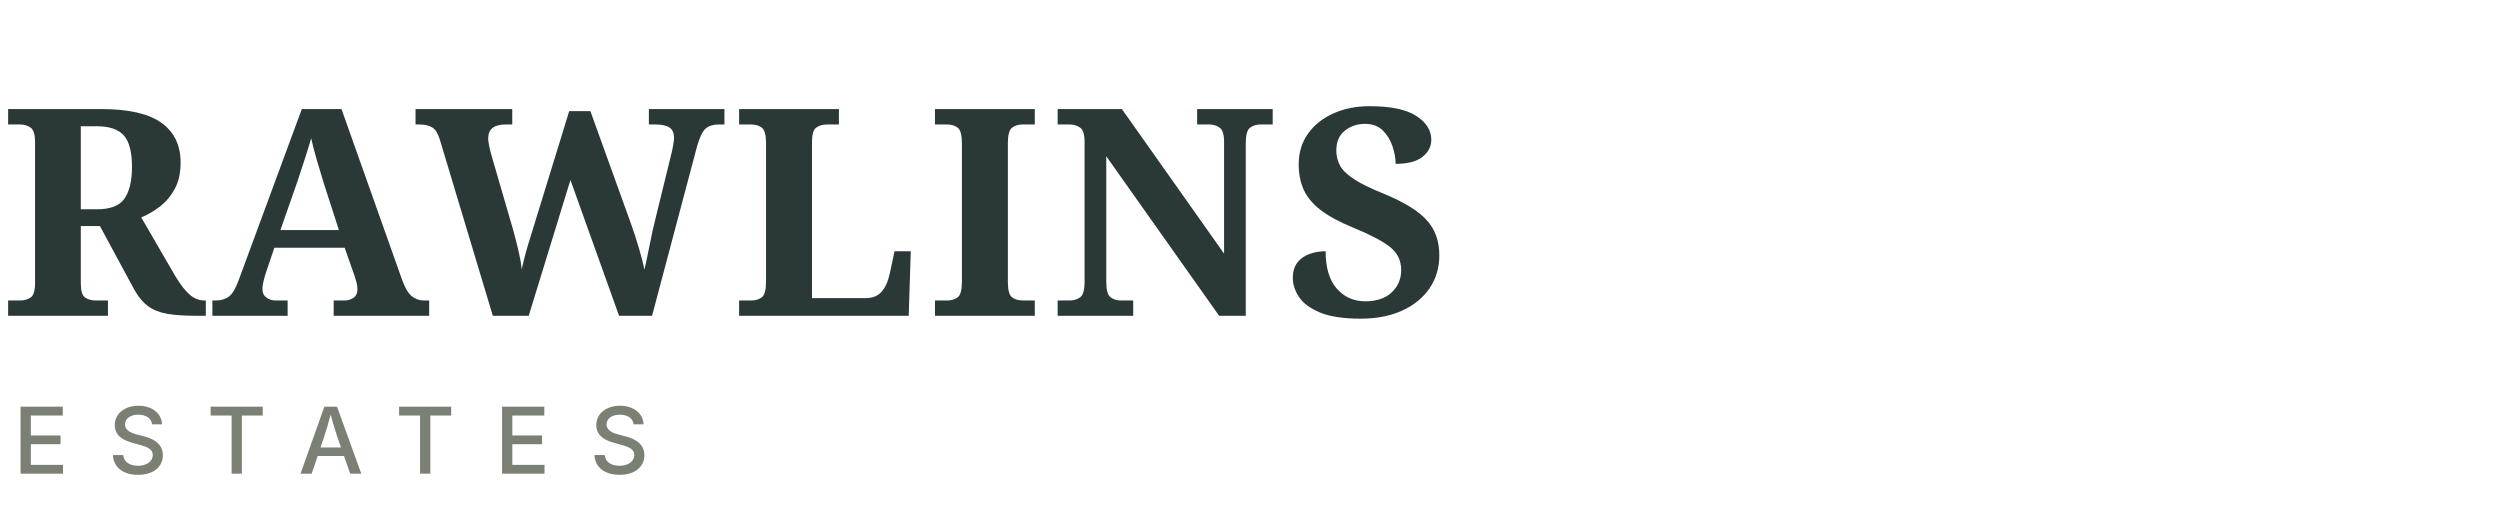
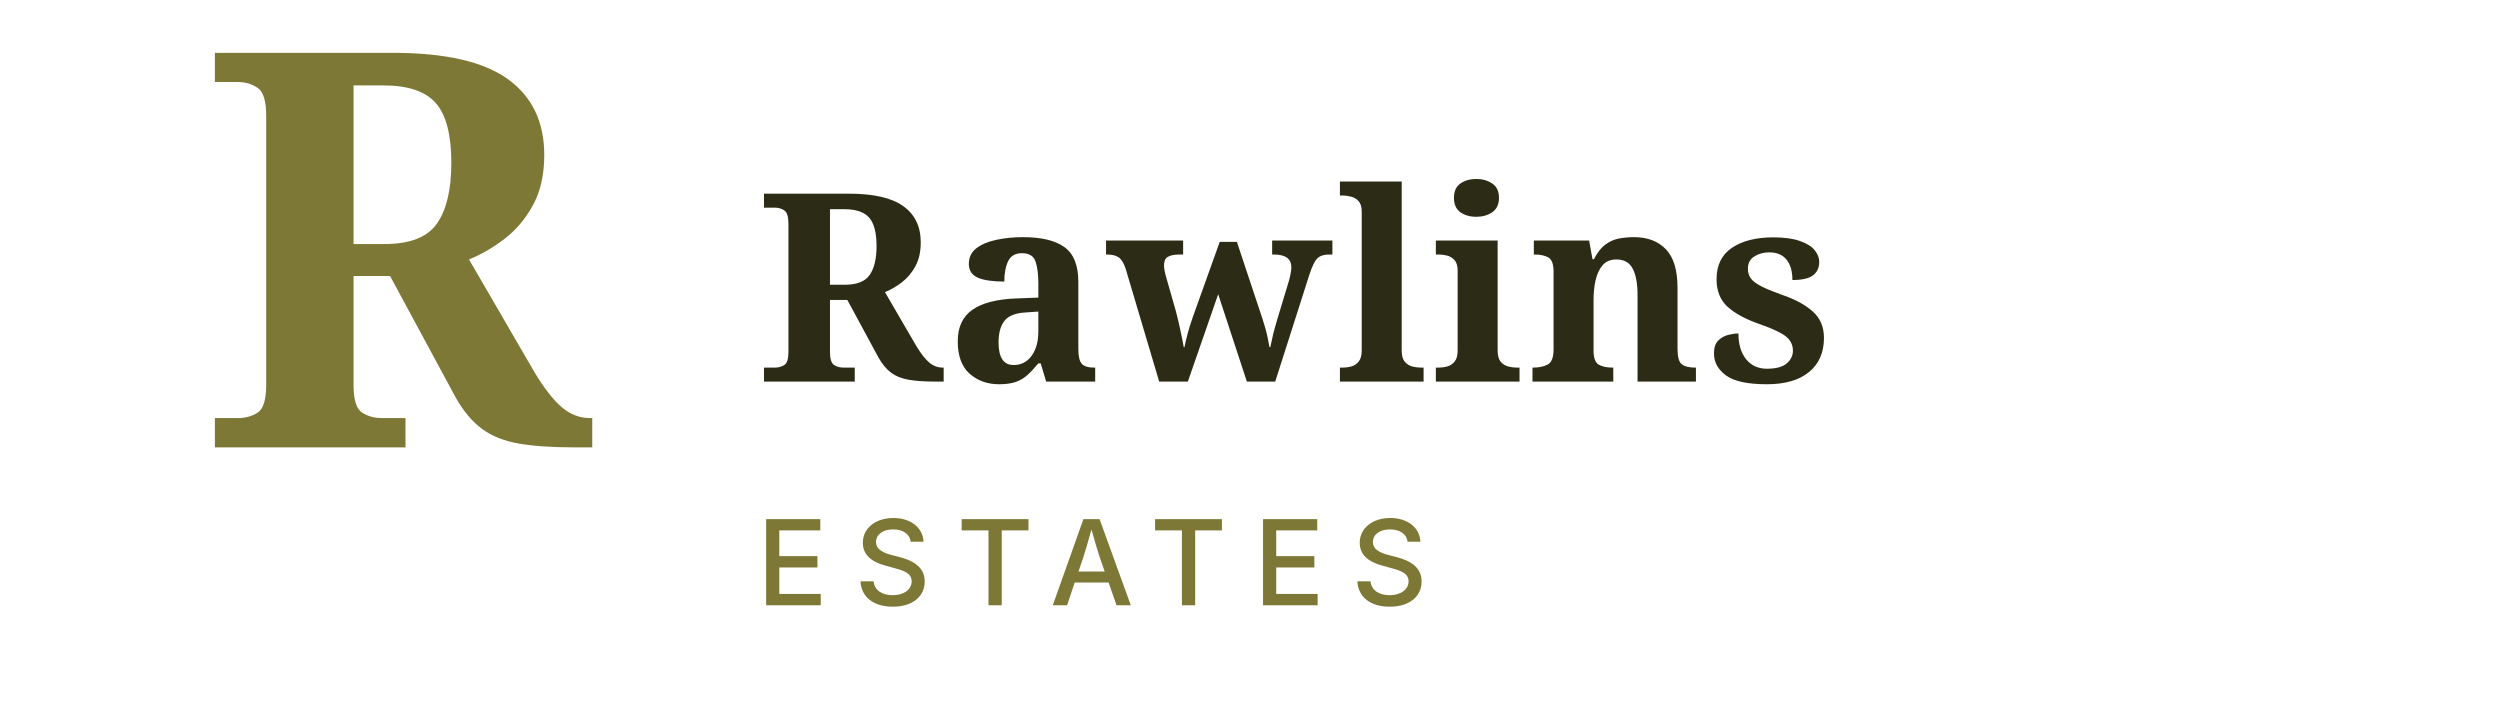
- <svg xmlns="http://www.w3.org/2000/svg" viewBox="0 0 380 80" preserveAspectRatio="xMinYMid meet" role="img" aria-label="Rawlins Estates">
-   <text x="0" y="48" font-family="'Cormorant Garamond', 'Garamond', 'Georgia', serif" font-size="44" font-weight="600" letter-spacing="1" fill="#2a3937">RAWLINS</text>
-   <text x="2" y="72" font-family="'Inter', 'Helvetica Neue', Arial, sans-serif" font-size="14" font-weight="500" letter-spacing="6" fill="#7a8074">ESTATES</text>
+ <svg xmlns="http://www.w3.org/2000/svg" viewBox="0 0 380 110" preserveAspectRatio="xMinYMid meet" role="img" aria-label="Rawlins Estates">
+   <text x="60" y="68" text-anchor="middle" font-family="'Cormorant Garamond', 'Garamond', 'Georgia', serif" font-size="84" font-weight="700" fill="#7d7836">R</text>
+   <text x="115" y="58" font-family="'Cormorant Garamond', 'Garamond', 'Georgia', serif" font-size="40" font-weight="600" letter-spacing="0.5" fill="#2c2b16">Rawlins</text>
+   <text x="115" y="92" font-family="'Inter', 'Helvetica Neue', Arial, sans-serif" font-size="18" font-weight="500" letter-spacing="4" fill="#7d7836">ESTATES</text>
</svg>
